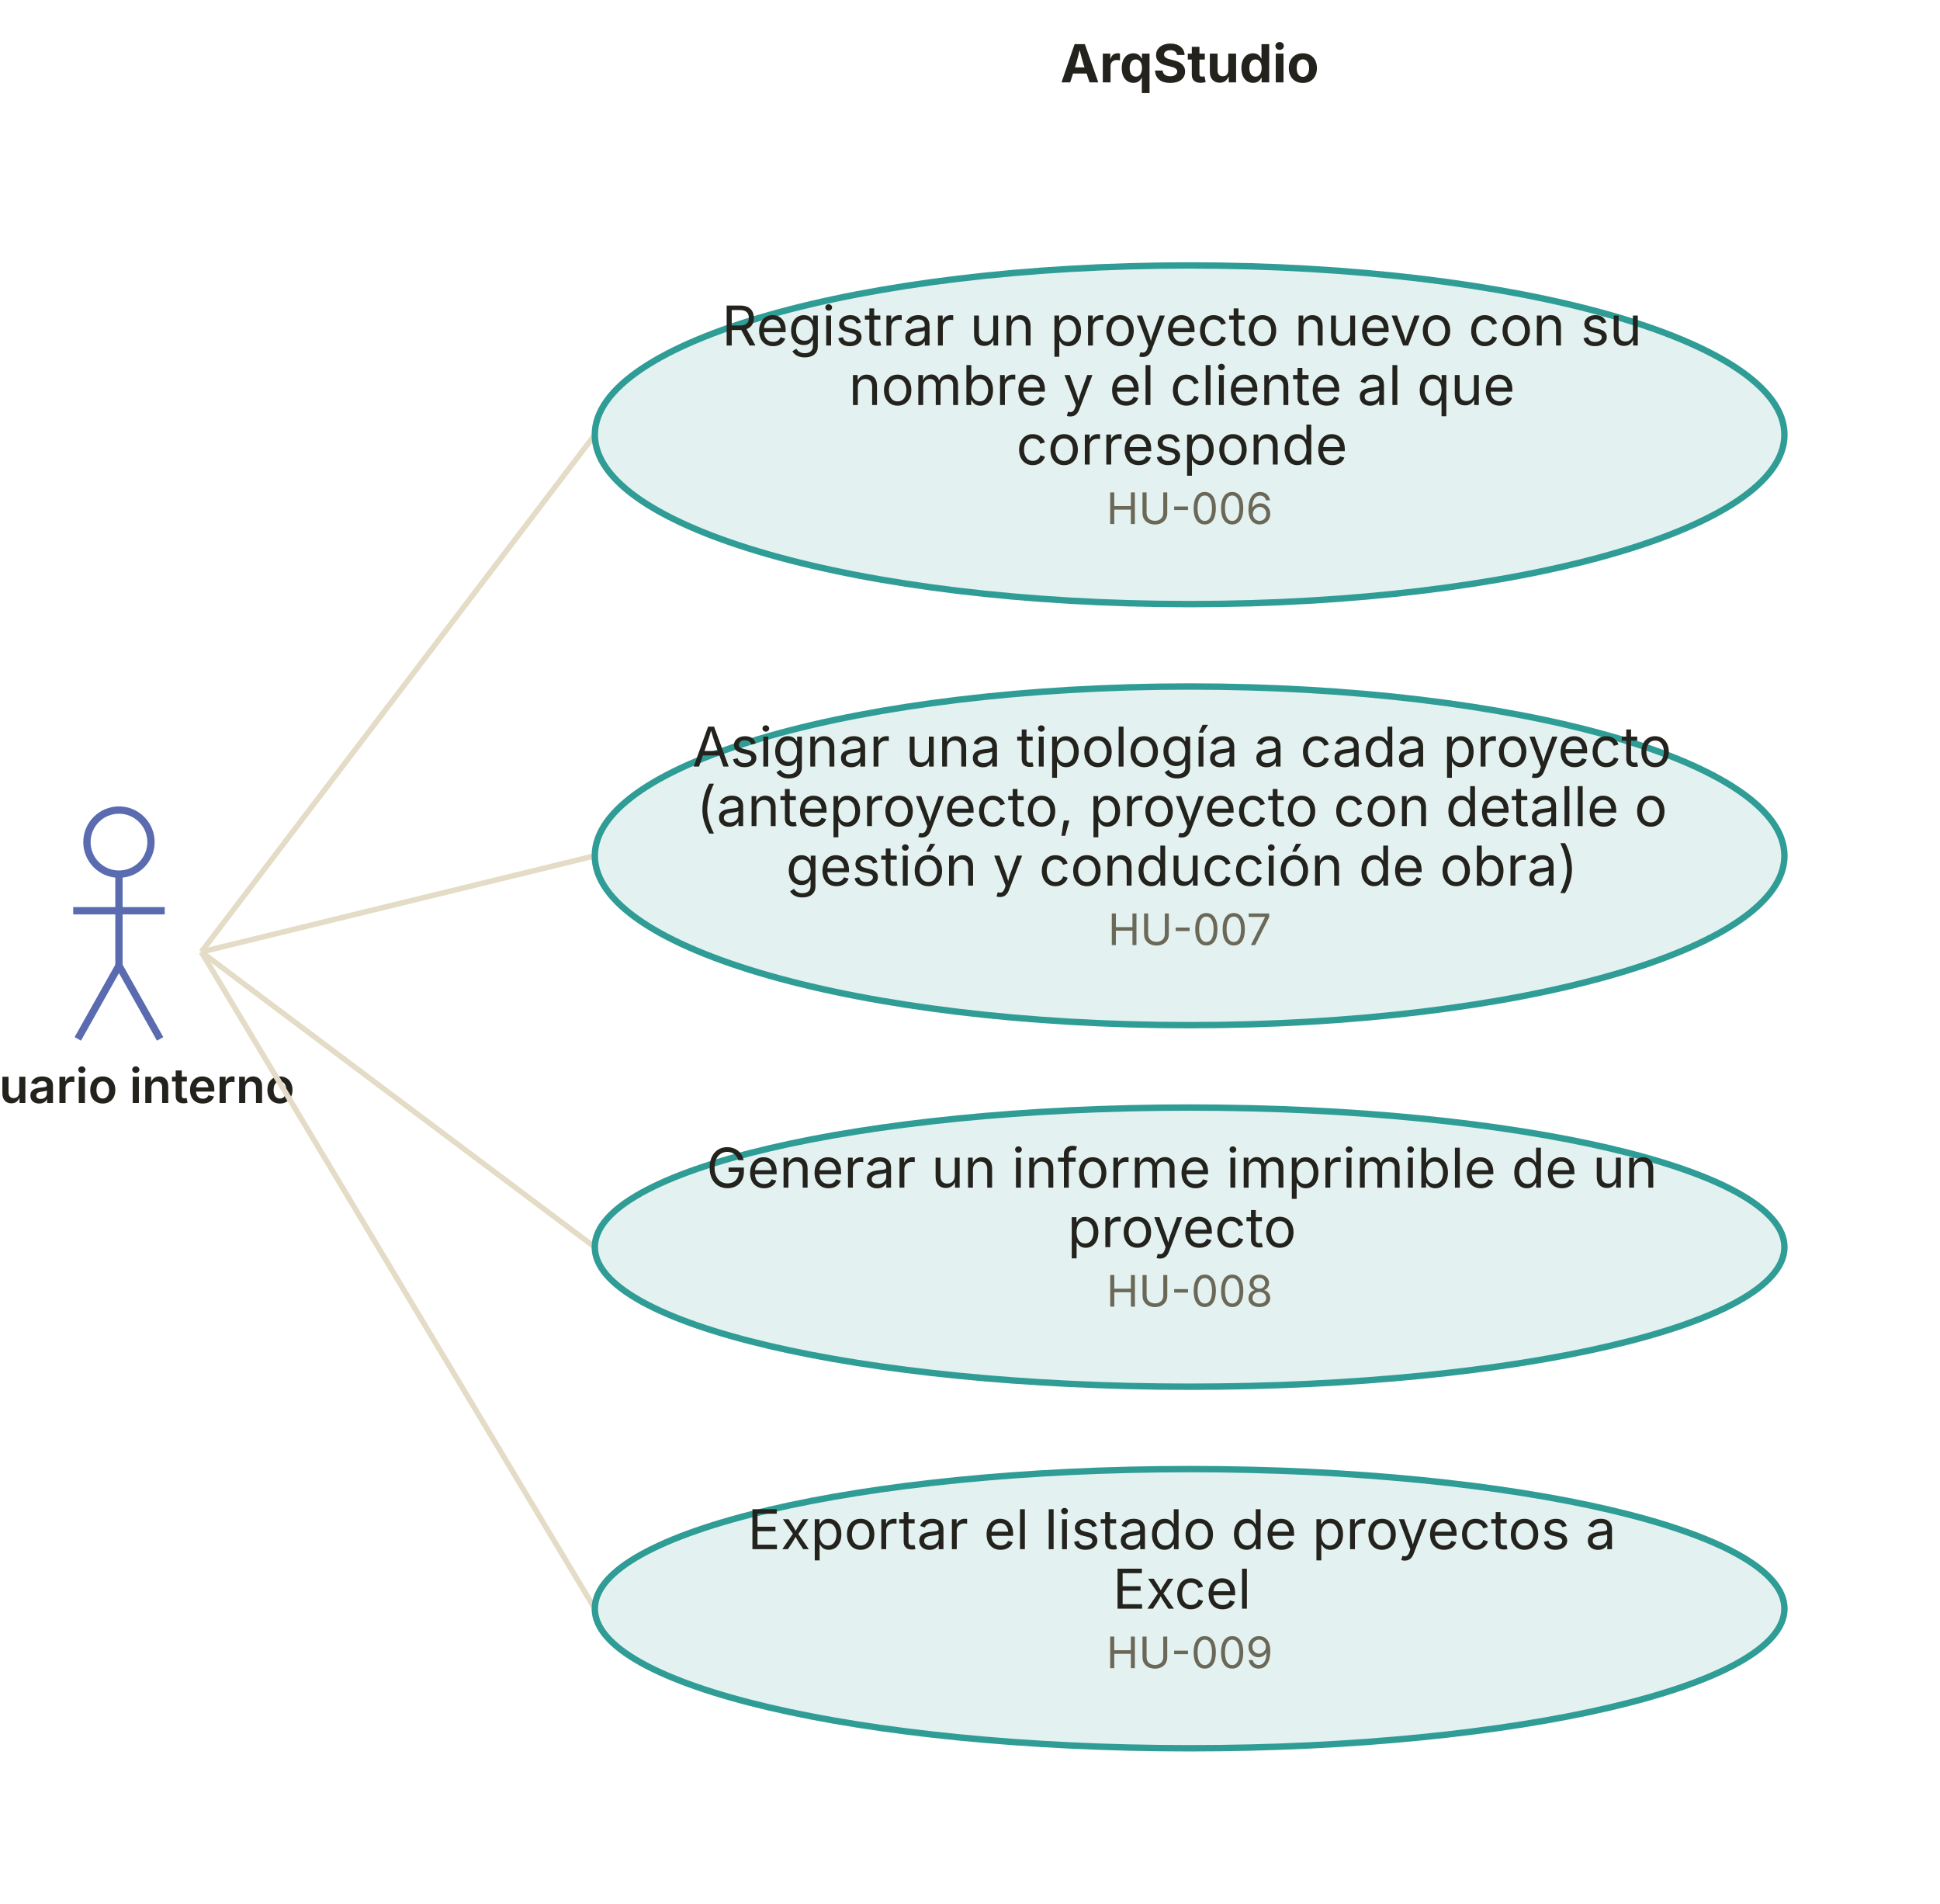
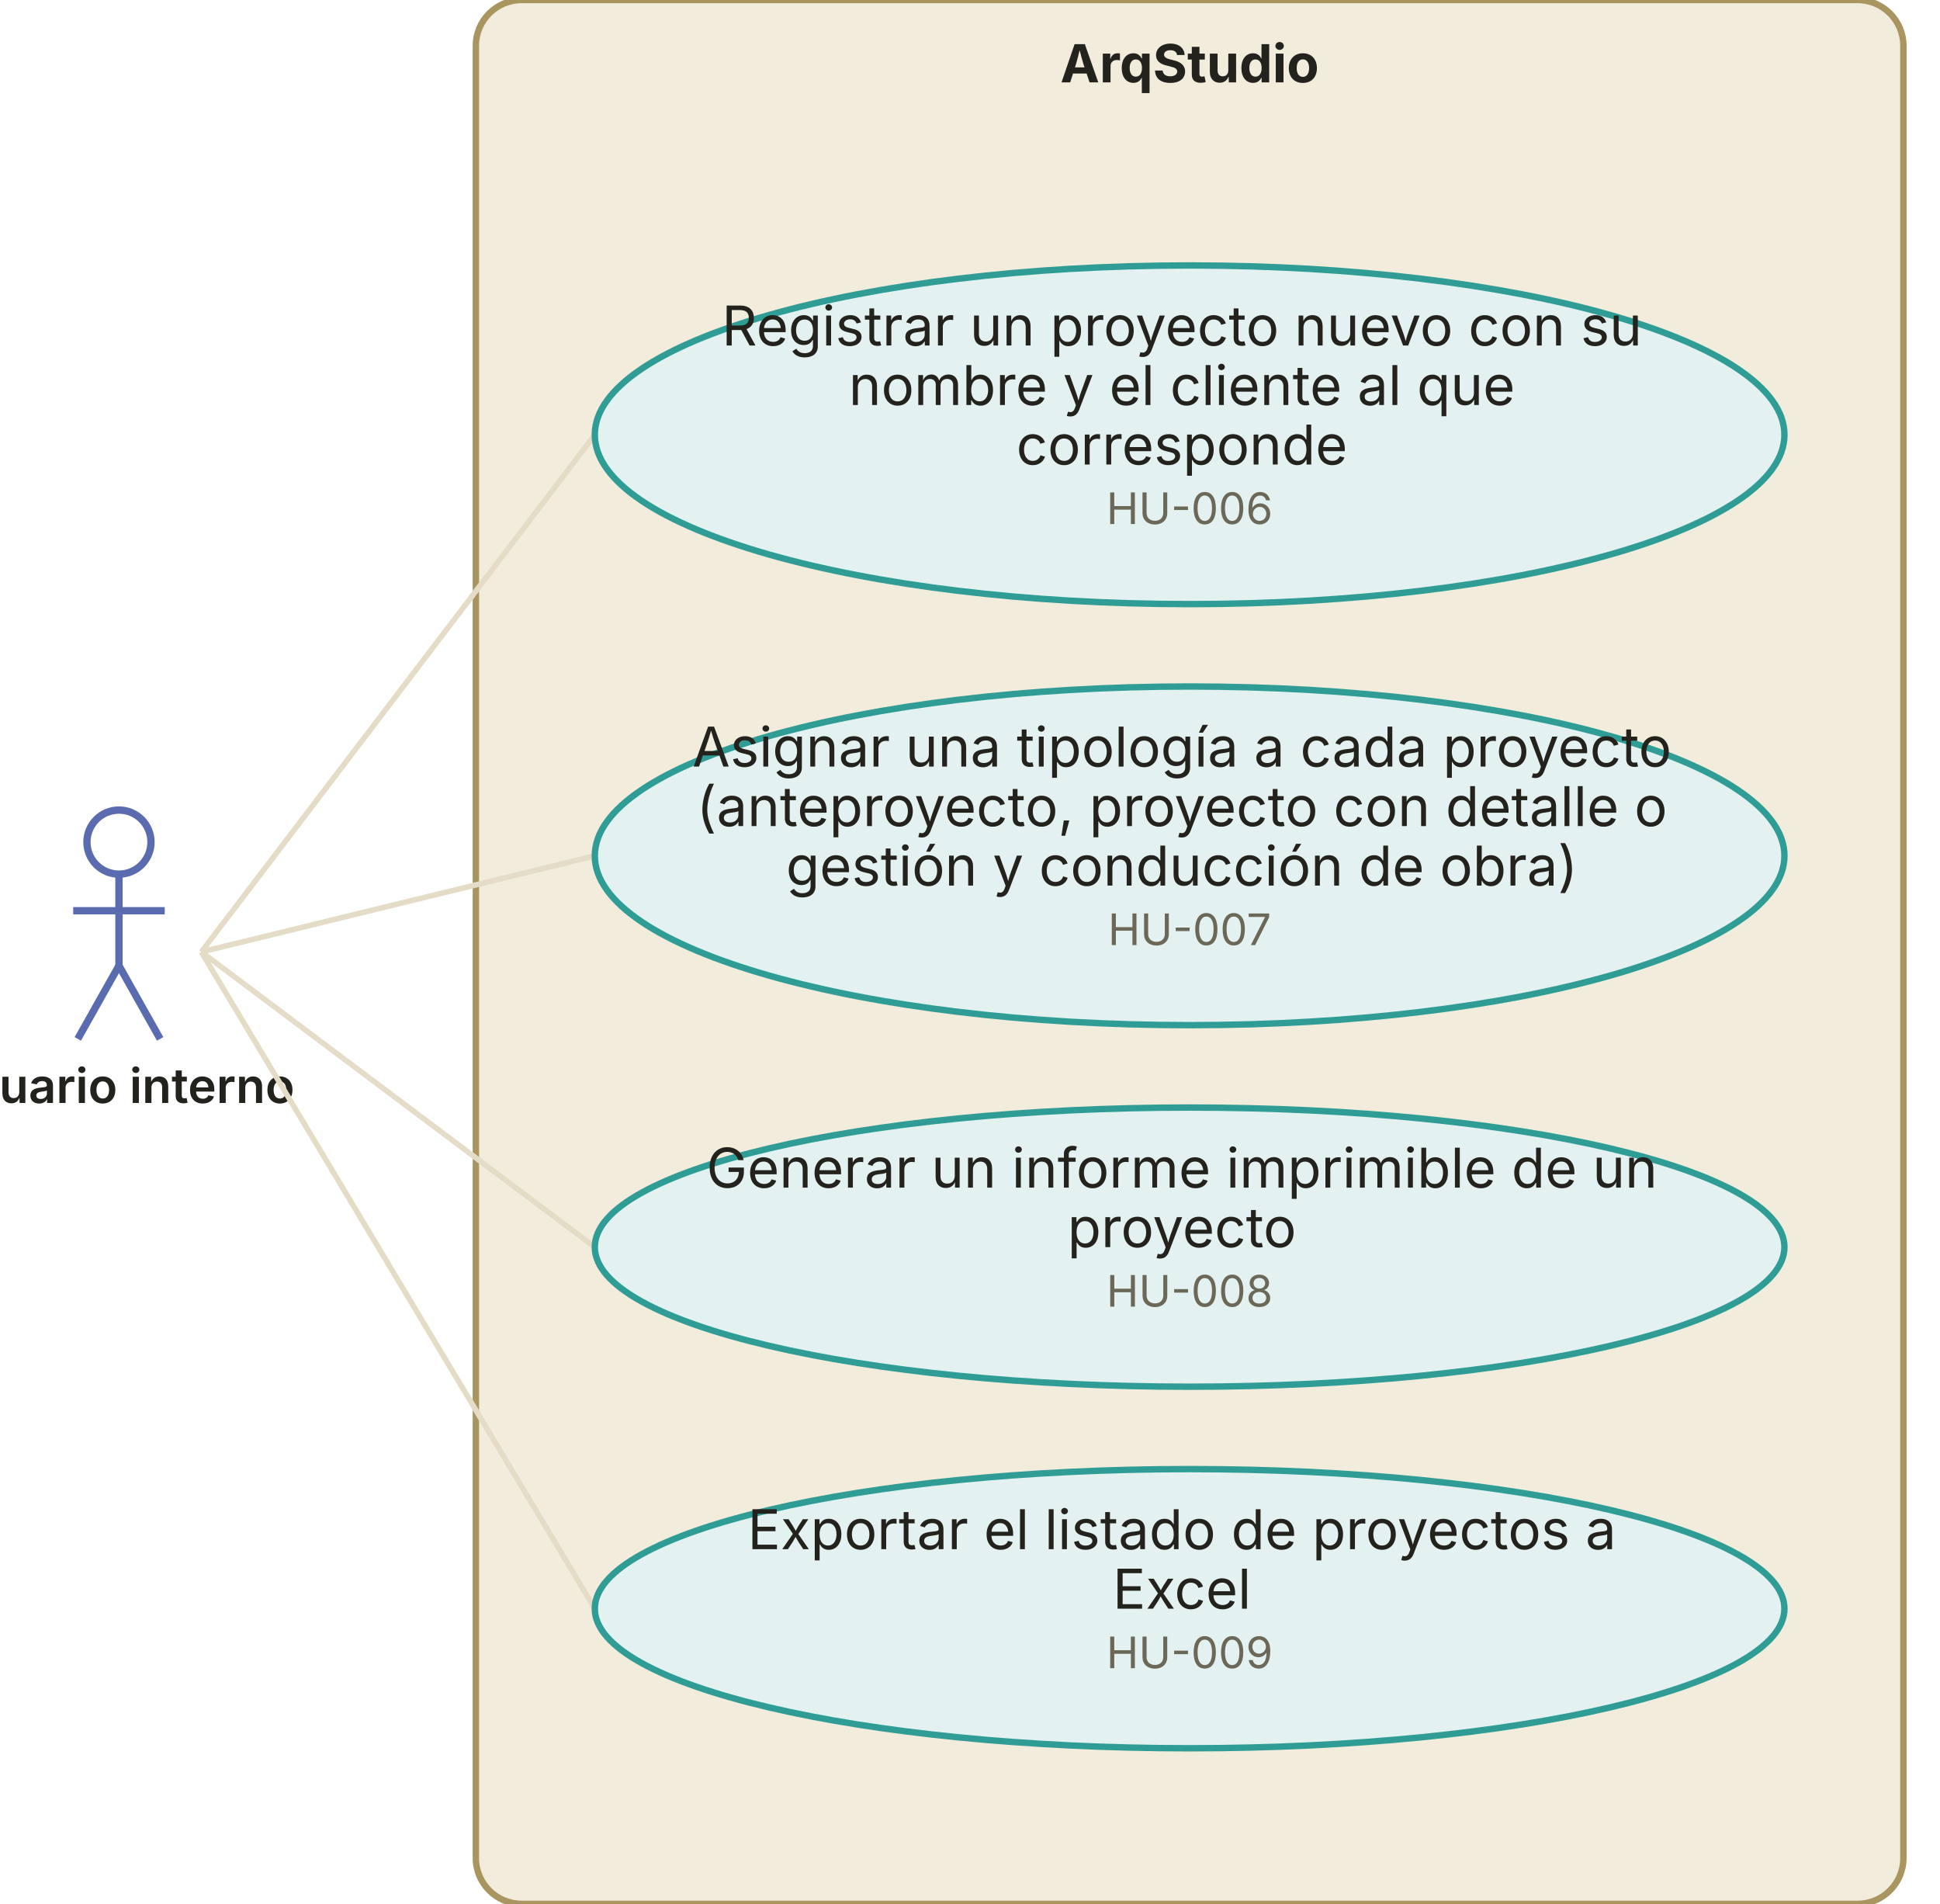
<svg xmlns="http://www.w3.org/2000/svg" width="100%" viewBox="0 0 424 416" role="img" aria-label="usuario interno — Proyectos y tipología">
-   <rect x="104" y="0" rx="10" fill="#f2ecdc" stroke="#a9955f" stroke-width="1.4" />
+   <rect width="312" height="416" x="104" y="0" rx="10" fill="#f2ecdc" stroke="#a9955f" stroke-width="1.4" />
  <text x="260" y="18" text-anchor="middle" font-family="Inter, system-ui, sans-serif" font-size="11.5" font-weight="700" fill="#23221d">ArqStudio</text>
  <circle cx="26" cy="184" r="7" fill="none" stroke="#5b6bb0" stroke-width="1.6" />
  <line x1="26" y1="191" x2="26" y2="211" stroke="#5b6bb0" stroke-width="1.6" />
  <line x1="16" y1="199" x2="36" y2="199" stroke="#5b6bb0" stroke-width="1.6" />
  <line x1="26" y1="211" x2="17" y2="227" stroke="#5b6bb0" stroke-width="1.6" />
  <line x1="26" y1="211" x2="35" y2="227" stroke="#5b6bb0" stroke-width="1.6" />
  <text x="26" y="241" text-anchor="middle" font-family="Inter, system-ui, sans-serif" font-size="10.5" font-weight="600" fill="#23221d">
    <tspan x="26" dy="0">usuario interno</tspan>
  </text>
  <line x1="44" y1="208" x2="130" y2="95" stroke="#e4dcc6" stroke-width="1.2" />
  <line x1="44" y1="208" x2="130" y2="187" stroke="#e4dcc6" stroke-width="1.2" />
  <line x1="44" y1="208" x2="130" y2="272.5" stroke="#e4dcc6" stroke-width="1.2" />
  <line x1="44" y1="208" x2="130" y2="351.5" stroke="#e4dcc6" stroke-width="1.2" />
  <g>
    <ellipse cx="260" cy="95" rx="130" ry="37" fill="#e3f2f0" stroke="#2f9d95" stroke-width="1.4" />
    <text x="260" y="95" text-anchor="middle" font-family="Inter, system-ui, sans-serif" fill="#23221d">
      <tspan x="260" dy="-19.5" font-size="12">Registrar un proyecto nuevo con su</tspan>
      <tspan x="260" dy="13" font-size="12">nombre y el cliente al que</tspan>
      <tspan x="260" dy="13" font-size="12">corresponde</tspan>
      <tspan x="260" dy="13" font-size="9.5" fill="#6b6858">HU-006</tspan>
    </text>
  </g>
  <g>
    <ellipse cx="260" cy="187" rx="130" ry="37" fill="#e3f2f0" stroke="#2f9d95" stroke-width="1.4" />
    <text x="260" y="187" text-anchor="middle" font-family="Inter, system-ui, sans-serif" fill="#23221d">
      <tspan x="260" dy="-19.5" font-size="12">Asignar una tipología a cada proyecto</tspan>
      <tspan x="260" dy="13" font-size="12">(anteproyecto, proyecto con detalle o</tspan>
      <tspan x="260" dy="13" font-size="12">gestión y conducción de obra)</tspan>
      <tspan x="260" dy="13" font-size="9.5" fill="#6b6858">HU-007</tspan>
    </text>
  </g>
  <g>
    <ellipse cx="260" cy="272.5" rx="130" ry="30.5" fill="#e3f2f0" stroke="#2f9d95" stroke-width="1.4" />
    <text x="260" y="272.5" text-anchor="middle" font-family="Inter, system-ui, sans-serif" fill="#23221d">
      <tspan x="260" dy="-13" font-size="12">Generar un informe imprimible de un</tspan>
      <tspan x="260" dy="13" font-size="12">proyecto</tspan>
      <tspan x="260" dy="13" font-size="9.5" fill="#6b6858">HU-008</tspan>
    </text>
  </g>
  <g>
    <ellipse cx="260" cy="351.5" rx="130" ry="30.5" fill="#e3f2f0" stroke="#2f9d95" stroke-width="1.4" />
    <text x="260" y="351.5" text-anchor="middle" font-family="Inter, system-ui, sans-serif" fill="#23221d">
      <tspan x="260" dy="-13" font-size="12">Exportar el listado de proyectos a</tspan>
      <tspan x="260" dy="13" font-size="12">Excel</tspan>
      <tspan x="260" dy="13" font-size="9.5" fill="#6b6858">HU-009</tspan>
    </text>
  </g>
</svg>
